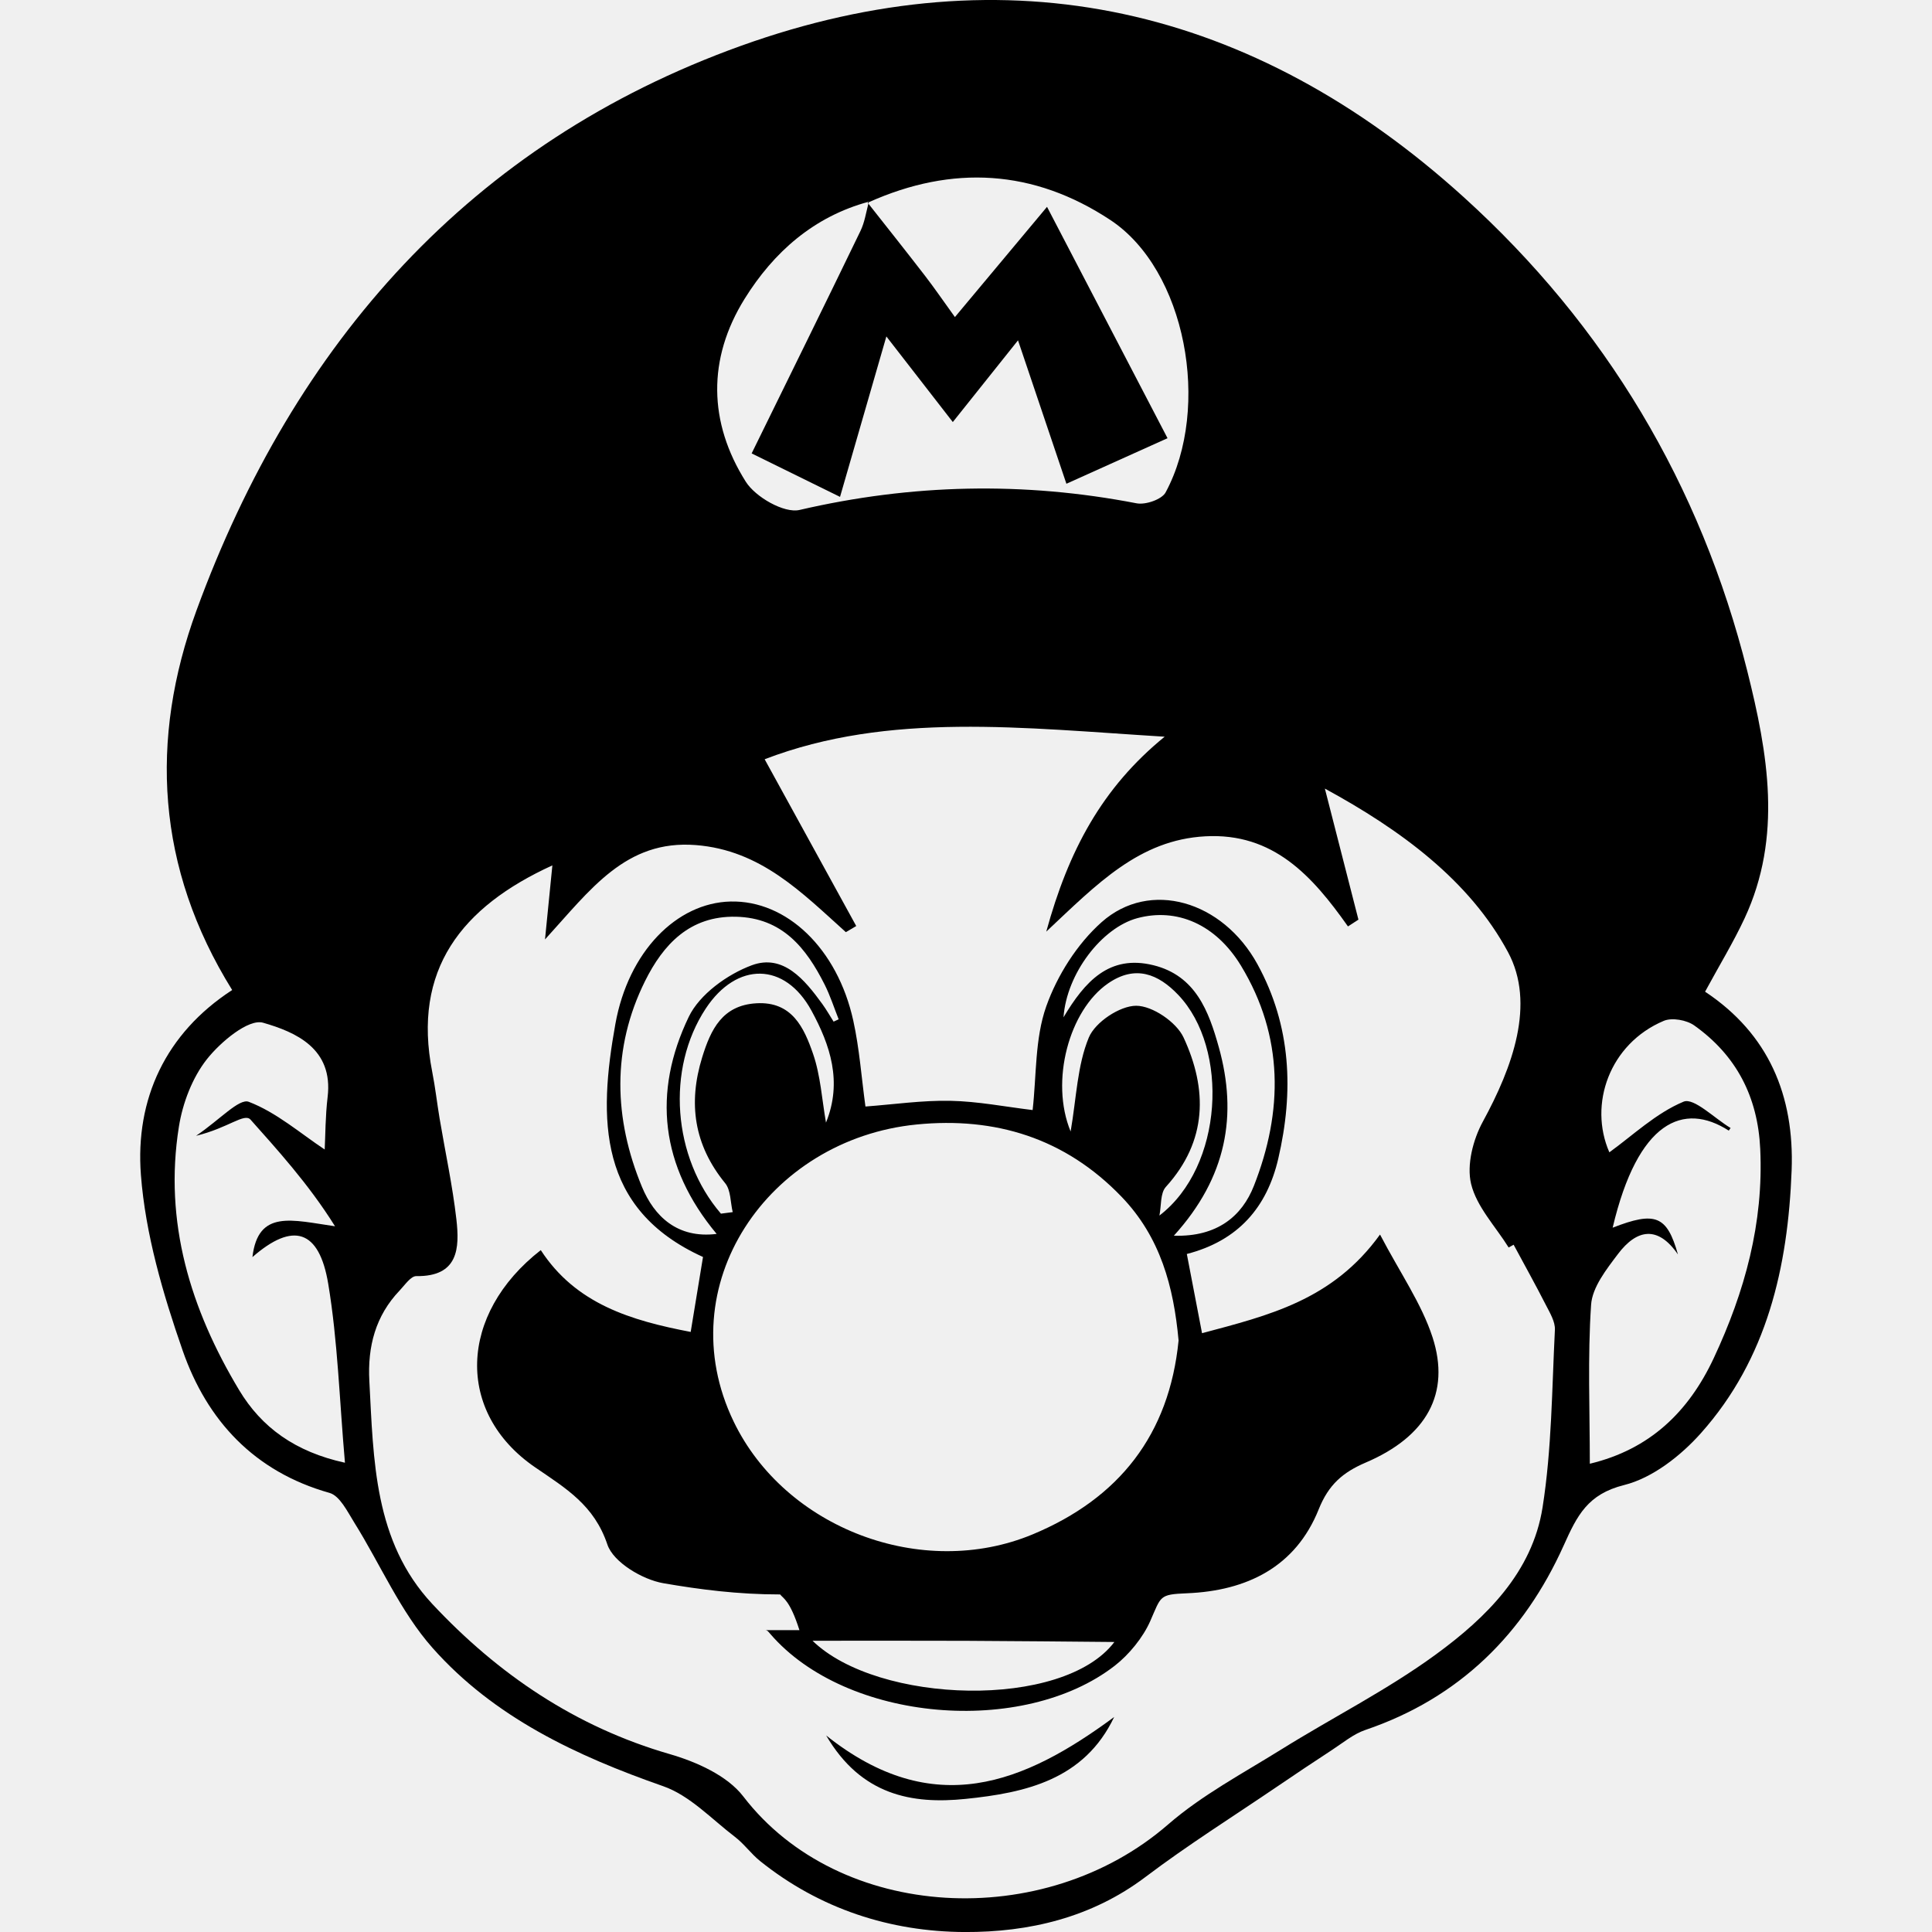
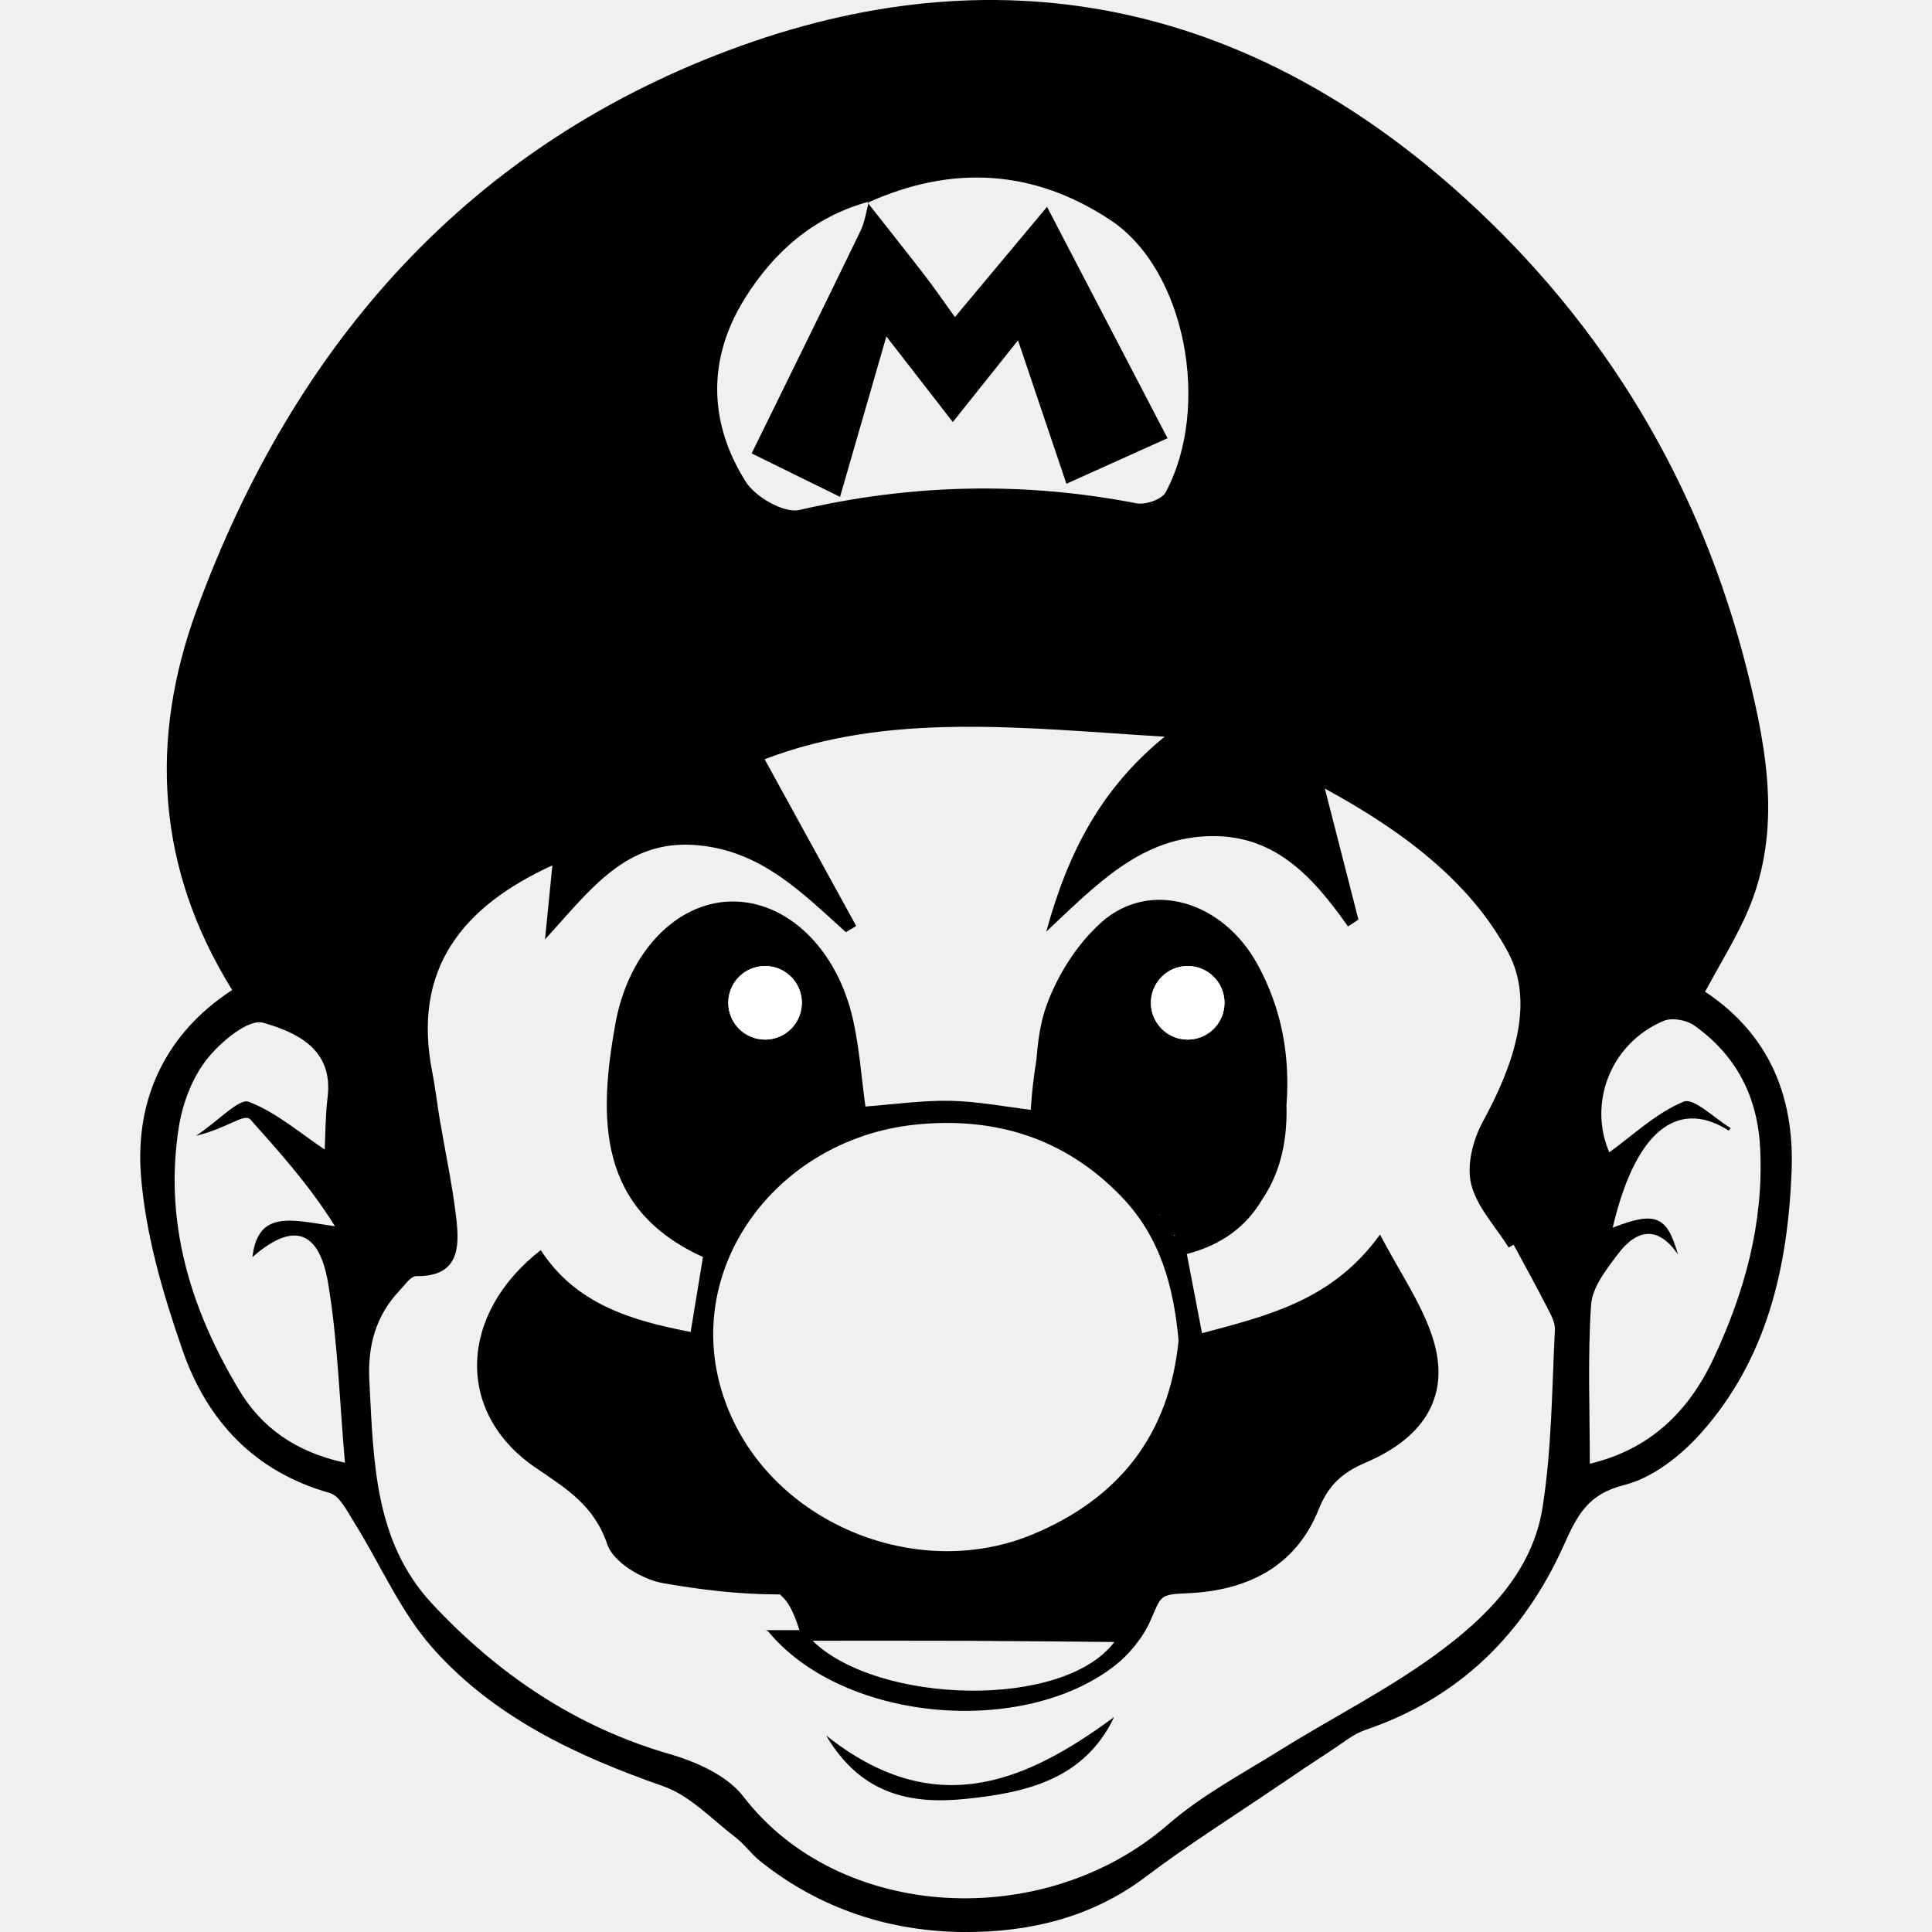
<svg xmlns="http://www.w3.org/2000/svg" version="1.1" id="Layer_1" x="0px" y="0px" width="64px" height="64px" viewBox="0 0 64 64" style="enable-background:new 0 0 64 64;" xml:space="preserve">
  <g>
-     <path d="M56.483,32.851c0.485-0.895,0.94-1.64,1.307-2.427c1.265-2.711,0.773-5.472,0.091-8.195   c-1.545-6.172-4.699-11.446-9.395-15.7C41.52,0.219,33.386-1.661,24.543,1.519c-8.957,3.22-14.792,9.84-18.033,18.7   c-1.565,4.278-1.334,8.531,1.181,12.577c-2.207,1.434-3.216,3.616-3.023,6.126c0.151,1.965,0.729,3.937,1.382,5.814   c0.807,2.32,2.373,4.016,4.865,4.718c0.342,0.096,0.594,0.62,0.823,0.987c0.865,1.385,1.525,2.946,2.591,4.149   c2.036,2.297,4.762,3.574,7.642,4.581c0.88,0.308,1.601,1.087,2.374,1.677c0.306,0.233,0.537,0.564,0.838,0.805   c1.977,1.584,4.309,2.337,6.773,2.348c2.12,0.009,4.201-0.472,5.991-1.825c1.402-1.06,2.896-1.998,4.351-2.987   c0.605-0.411,1.212-0.819,1.825-1.218c0.362-0.236,0.71-0.53,1.109-0.665c3.111-1.057,5.252-3.182,6.569-6.114   c0.443-0.986,0.789-1.695,2-1.998c0.942-0.235,1.879-0.971,2.549-1.724c2.189-2.458,2.878-5.498,3-8.699   C59.443,36.29,58.588,34.249,56.483,32.851z M24.705,15.957c-1.238-1.961-1.274-4.07-0.04-6.056c0.96-1.545,2.291-2.727,4.117-3.22   l-0.039,0.032c0.008,0.011,0.017,0.021,0.025,0.032c0.004-0.015,0.007-0.031,0.011-0.046c2.77-1.24,5.458-1.092,8.002,0.588   c2.499,1.649,3.349,6.199,1.832,9.024c-0.126,0.234-0.665,0.419-0.961,0.362c-3.743-0.724-7.445-0.643-11.167,0.22   C25.974,17.01,25.025,16.465,24.705,15.957z M7.922,46.049c-1.611-2.681-2.5-5.568-1.996-8.725c0.125-0.785,0.445-1.626,0.93-2.239   c0.453-0.573,1.378-1.344,1.859-1.206c1.078,0.31,2.331,0.853,2.138,2.46c-0.076,0.634-0.073,1.278-0.097,1.74   c-0.811-0.539-1.598-1.229-2.515-1.58c-0.319-0.122-0.959,0.594-1.746,1.126c1.076-0.262,1.598-0.768,1.806-0.534   c0.833,0.939,1.916,2.117,2.797,3.531c-1.421-0.203-2.549-0.567-2.736,1.021c1.342-1.174,2.211-0.917,2.511,0.885   c0.316,1.896,0.37,3.835,0.554,5.927C9.78,48.095,8.665,47.286,7.922,46.049z M51.099,49.937c-0.34,2.153-1.872,3.655-3.54,4.873   c-1.608,1.175-3.41,2.081-5.107,3.138c-1.277,0.796-2.634,1.514-3.76,2.492c-4.103,3.563-10.889,3.212-14.07-0.931   c-0.531-0.691-1.552-1.146-2.436-1.402c-3.12-0.902-5.69-2.647-7.865-4.973c-1.936-2.072-1.946-4.765-2.086-7.388   c-0.061-1.139,0.202-2.157,1.005-2.998c0.17-0.178,0.368-0.477,0.55-0.475c1.394,0.019,1.438-0.921,1.328-1.884   c-0.128-1.12-0.369-2.227-0.556-3.34c-0.086-0.513-0.143-1.032-0.244-1.542c-0.665-3.382,0.964-5.462,3.98-6.84   c-0.072,0.721-0.141,1.421-0.244,2.453c1.506-1.648,2.671-3.308,4.995-3.126c2.157,0.169,3.515,1.577,4.971,2.885   c0.115-0.068,0.229-0.135,0.344-0.203c-1.005-1.83-2.01-3.659-3.034-5.525c4.123-1.581,8.555-1.034,13.251-0.747   c-2.079,1.695-3.185,3.772-3.922,6.457c1.69-1.588,3.084-3.039,5.268-3.157c2.255-0.123,3.547,1.314,4.726,2.985   c0.116-0.075,0.231-0.15,0.347-0.225c-0.355-1.387-0.711-2.774-1.112-4.341c2.514,1.369,4.79,3.04,6.067,5.418   c0.919,1.711,0.15,3.812-0.834,5.615c-0.325,0.596-0.54,1.435-0.389,2.062c0.183,0.758,0.81,1.41,1.244,2.107   c0.055-0.031,0.11-0.061,0.165-0.092c0.359,0.667,0.728,1.33,1.072,2.004c0.132,0.258,0.309,0.549,0.295,0.816   C51.409,46.018,51.405,48.002,51.099,49.937z M52.665,48.488c0-1.77-0.075-3.524,0.042-5.266c0.039-0.581,0.509-1.176,0.891-1.682   c0.626-0.829,1.324-0.948,1.986,0.015c-0.364-1.292-0.753-1.435-2.163-0.886c0.837-3.543,2.35-4.176,3.847-3.216   c0.06-0.087,0,0,0.06-0.087c-0.529-0.315-1.217-1.013-1.557-0.872c-0.916,0.381-1.684,1.119-2.459,1.678   c-0.696-1.589,0.004-3.596,1.802-4.355c0.273-0.115,0.756-0.028,1.01,0.152c1.395,0.992,2.105,2.361,2.186,4.092   c0.115,2.457-0.511,4.729-1.539,6.927C55.933,46.779,54.644,48.015,52.665,48.488z" />
-     <path d="M45.715,40.896c-1.573,2.179-3.688,2.677-5.896,3.268c-0.189-0.983-0.342-1.782-0.504-2.624   c1.703-0.44,2.653-1.545,3.028-3.153c0.518-2.224,0.433-4.402-0.689-6.447c-1.152-2.099-3.562-2.814-5.162-1.392   c-0.81,0.72-1.47,1.764-1.834,2.79c-0.379,1.071-0.321,2.297-0.451,3.434c-0.907-0.109-1.812-0.288-2.721-0.306   c-0.941-0.019-1.884,0.12-2.817,0.189c-0.132-0.963-0.199-1.919-0.403-2.845c-0.525-2.391-2.208-3.99-4.066-3.946   c-1.788,0.043-3.383,1.66-3.814,4.052c-0.567,3.142-0.593,6.138,2.902,7.723c-0.139,0.847-0.265,1.613-0.408,2.483   c-1.973-0.378-3.805-0.923-4.966-2.71c-2.72,2.118-2.838,5.379-0.187,7.195c1.032,0.706,1.955,1.254,2.394,2.559   c0.198,0.586,1.159,1.16,1.853,1.28c1.203,0.208,2.468,0.372,3.869,0.372C25.939,52.947,26.164,53,26.482,54   c-0.454,0-0.769,0-1.147,0c0.087,0,0.107,0.039,0.184,0.128c2.523,2.926,8.378,3.405,11.409,1.051   c0.473-0.367,0.935-0.936,1.172-1.471c0.37-0.838,0.288-0.891,1.222-0.929c1.98-0.081,3.597-0.87,4.362-2.781   c0.327-0.817,0.796-1.223,1.56-1.55c2.015-0.862,2.815-2.287,2.21-4.152C47.09,43.181,46.384,42.173,45.715,40.896z M37.676,30.415   c1.307-0.351,2.6,0.201,3.435,1.578c1.42,2.343,1.395,4.828,0.425,7.292c-0.39,0.99-1.205,1.695-2.65,1.649   c1.757-1.938,2.114-4.003,1.488-6.246c-0.331-1.186-0.766-2.367-2.163-2.713c-1.466-0.363-2.275,0.541-2.981,1.725   C35.332,32.251,36.497,30.733,37.676,30.415z M36.705,32.577c0.905-0.625,1.665-0.314,2.327,0.381   c1.692,1.777,1.495,5.687-0.625,7.309c0.066-0.322,0.024-0.741,0.214-0.95c1.382-1.523,1.38-3.238,0.586-4.949   c-0.237-0.51-1.032-1.051-1.57-1.051c-0.543,0.001-1.357,0.544-1.568,1.051c-0.384,0.925-0.41,1.999-0.603,3.114   C34.777,35.814,35.417,33.466,36.705,32.577z M21.267,39.319c-0.936-2.258-1.009-4.586,0.101-6.82   c0.599-1.205,1.477-2.167,3.015-2.131c1.532,0.036,2.322,1.032,2.935,2.249c0.185,0.368,0.311,0.765,0.464,1.149   c-0.056,0.026-0.112,0.051-0.168,0.077c-0.124-0.196-0.239-0.398-0.375-0.586c-0.582-0.802-1.293-1.668-2.336-1.281   c-0.81,0.301-1.728,0.962-2.087,1.708c-1.204,2.502-0.941,4.956,0.924,7.191C22.438,41.037,21.669,40.288,21.267,39.319z    M24.023,39.196c0.189,0.232,0.171,0.634,0.249,0.957c-0.13,0.017-0.26,0.034-0.39,0.051c-1.605-1.866-1.821-4.796-0.502-6.796   c1.025-1.553,2.619-1.548,3.502,0.073c0.617,1.133,1.031,2.352,0.48,3.707c-0.135-0.763-0.179-1.557-0.429-2.28   c-0.297-0.859-0.693-1.742-1.877-1.673c-1.128,0.066-1.509,0.865-1.794,1.785C22.789,36.548,22.99,37.931,24.023,39.196z    M26.916,54.352c1.647,0,3.368-0.005,5.089,0.002c1.677,0.007,3.354,0.026,4.91,0.039C35.216,56.641,29.079,56.457,26.916,54.352z    M34.21,50.827c-3.671,1.529-8.207-0.206-9.908-3.739c-2.164-4.494,1.134-9.35,6.064-9.838c2.602-0.257,4.915,0.448,6.786,2.393   c1.289,1.34,1.727,2.981,1.89,4.763C38.732,47.524,37.075,49.633,34.21,50.827z" />
+     <path style="fill:none;" d="M38.426,40.247c-0.005-0.005-0.01-0.011-0.015-0.017c-0.002,0.012-0.003,0.025-0.005,0.036   C38.414,40.261,38.419,40.253,38.426,40.247z" />
+     <path style="fill:none;" d="M26.916,54.352c2.163,2.106,8.299,2.289,9.999,0.04c-1.557-0.013-3.234-0.032-4.91-0.039   C30.284,54.346,28.563,54.352,26.916,54.352z" />
+     <path style="fill:none;" d="M38.924,40.934c-0.005-0.009-0.009-0.018-0.014-0.027c-0.008,0.009-0.014,0.019-0.023,0.028   C38.9,40.935,38.911,40.933,38.924,40.934z" />
+     <path style="fill:none;" d="M26.485,16.892c3.722-0.863,7.424-0.944,11.167-0.22c0.296,0.057,0.835-0.128,0.961-0.362   c1.517-2.825,0.667-7.375-1.832-9.024c-2.544-1.679-5.232-1.828-8.002-0.588c-0.004,0.015-0.007,0.031-0.011,0.046   c0.626,0.796,1.256,1.588,1.875,2.389c0.317,0.411,0.61,0.839,0.992,1.369c1.011-1.21,1.977-2.366,3.051-3.651   c1.347,2.586,2.637,5.063,3.992,7.664c-1.121,0.505-2.166,0.976-3.35,1.509c-0.537-1.591-1.031-3.057-1.603-4.751   c-0.766,0.96-1.421,1.78-2.16,2.707c-0.743-0.958-1.405-1.81-2.201-2.836c-0.523,1.812-1.014,3.51-1.535,5.315   c-1.039-0.511-1.949-0.959-2.928-1.44c1.24-2.528,2.433-4.944,3.607-7.369c0.135-0.279,0.183-0.6,0.262-0.906   c-0.008-0.011-0.017-0.021-0.025-0.032l0.039-0.032c-1.826,0.493-3.157,1.675-4.117,3.22c-1.233,1.986-1.198,4.095,0.04,6.056   C25.025,16.465,25.974,17.01,26.485,16.892z" />
+     <path style="fill:none;" d="M8.362,41.644c0.187-1.588,1.315-1.223,2.736-1.021c-0.881-1.414-1.964-2.592-2.797-3.531   c-0.208-0.234-0.729,0.272-1.806,0.534c0.788-0.532,1.427-1.248,1.746-1.126c0.917,0.351,1.704,1.041,2.515,1.58   c0.024-0.463,0.021-1.106,0.097-1.74c0.193-1.608-1.06-2.15-2.138-2.46c-0.481-0.138-1.406,0.633-1.859,1.206   c-0.485,0.614-0.805,1.455-0.93,2.239c-0.504,3.157,0.385,6.043,1.996,8.725c0.743,1.237,1.857,2.046,3.505,2.406   c-0.184-2.092-0.238-4.031-0.554-5.927C10.573,40.728,9.704,40.47,8.362,41.644z" />
+     <path style="fill:none;" d="M58.309,38.061c-0.081-1.731-0.791-3.1-2.186-4.092c-0.253-0.18-0.736-0.267-1.01-0.152   c-1.798,0.759-2.498,2.766-1.802,4.355c0.775-0.559,1.543-1.297,2.459-1.678c0.34-0.141,1.028,0.557,1.557,0.872   c-0.06,0.087,0,0-0.06,0.087c-1.497-0.959-3.01-0.326-3.846,3.216c1.41-0.549,1.799-0.407,2.163,0.886   c-0.663-0.963-1.36-0.844-1.986-0.015c-0.382,0.506-0.852,1.101-0.891,1.682c-0.117,1.742-0.042,3.496-0.042,5.266   c1.979-0.473,3.268-1.709,4.106-3.5C57.798,42.79,58.424,40.518,58.309,38.061z" />
+     <path style="fill:none;" d="M50.142,41.233c-0.055,0.031-0.11,0.061-0.165,0.092c-0.435-0.698-1.061-1.349-1.244-2.107   c-0.152-0.627,0.063-1.466,0.389-2.062c0.984-1.802,1.753-3.904,0.834-5.615c-1.277-2.378-3.553-4.05-6.067-5.418   c0.401,1.567,0.757,2.954,1.112,4.341c-0.116,0.075-0.231,0.15-0.347,0.225c-1.179-1.671-2.472-3.107-4.726-2.985   c-2.184,0.119-3.578,1.569-5.268,3.157c0.737-2.686,1.843-4.762,3.922-6.457c-4.695-0.287-9.128-0.834-13.251,0.747   c1.025,1.866,2.029,3.695,3.034,5.525c-0.115,0.068-0.229,0.135-0.344,0.203c-1.456-1.308-2.814-2.716-4.971-2.885   c-2.325-0.182-3.489,1.478-4.995,3.126c0.103-1.032,0.172-1.732,0.244-2.453c-3.016,1.378-4.645,3.458-3.98,6.84   c0.1,0.51,0.157,1.029,0.244,1.542c0.187,1.113,0.428,2.22,0.556,3.34c0.11,0.964,0.066,1.903-1.328,1.884   c-0.182-0.002-0.379,0.296-0.55,0.475c-0.803,0.84-1.066,1.859-1.005,2.998c0.141,2.623,0.15,5.316,2.086,7.388   c2.175,2.327,4.745,4.071,7.865,4.973c0.884,0.256,1.905,0.71,2.436,1.402c3.181,4.143,9.967,4.494,14.07,0.931   c1.126-0.978,2.483-1.697,3.76-2.492c1.696-1.057,3.499-1.963,5.107-3.138c1.667-1.218,3.199-2.72,3.54-4.873   c0.306-1.935,0.31-3.919,0.41-5.884c0.014-0.267-0.163-0.558-0.295-0.816C50.869,42.563,50.501,41.9,50.142,41.233z M31.987,59.591   c-1.778,0.182-3.46-0.121-4.619-2.101c3.559,2.833,6.563,1.587,9.54-0.611C35.917,58.959,33.97,59.388,31.987,59.591z    M45.242,48.448c-0.764,0.327-1.234,0.733-1.56,1.55c-0.764,1.911-2.381,2.701-4.362,2.781c-0.934,0.038-0.852,0.091-1.222,0.929   c-0.236,0.535-0.699,1.104-1.172,1.471c-3.031,2.354-8.885,1.875-11.409-1.051C25.441,54.039,25.421,54,25.335,54   c0.378,0,0.693,0,1.147,0c-0.318-1-0.542-1.053-0.639-1.183c-1.401,0-2.666-0.164-3.869-0.372c-0.694-0.12-1.655-0.693-1.853-1.28   c-0.44-1.304-1.363-1.852-2.394-2.559c-2.651-1.815-2.533-5.077,0.187-7.195c1.161,1.788,2.993,2.332,4.966,2.71   c0.143-0.87,0.268-1.636,0.408-2.483c-3.495-1.585-3.469-4.581-2.902-7.723c0.432-2.392,2.027-4.009,3.814-4.052   c1.858-0.044,3.541,1.555,4.066,3.946c0.203,0.926,0.271,1.882,0.403,2.845c0.933-0.069,1.877-0.207,2.817-0.189   c0.888,0.018,1.773,0.189,2.658,0.298c0.042-0.604,0.106-1.152,0.189-1.652c0.049-0.61,0.126-1.213,0.325-1.774   c0.364-1.026,1.024-2.07,1.834-2.79c1.6-1.422,4.009-0.708,5.162,1.392c0.824,1.5,1.085,3.073,0.963,4.683   c0.039,1.37-0.304,2.376-0.798,3.099c-0.516,0.886-1.327,1.515-2.503,1.818c0.162,0.843,0.315,1.641,0.504,2.624   c2.209-0.591,4.323-1.09,5.896-3.268c0.669,1.277,1.375,2.285,1.737,3.4C48.058,46.161,47.257,47.586,45.242,48.448z" />
+     <path style="fill:none;" d="M30.366,37.25c-4.931,0.487-8.228,5.344-6.064,9.838c1.701,3.533,6.238,5.269,9.908,3.739   c2.866-1.194,4.522-3.303,4.831-6.422c-0.163-1.782-0.601-3.423-1.89-4.763C35.28,37.698,32.967,36.993,30.366,37.25z" />
+     <path d="M56.483,32.851c0.485-0.895,0.94-1.64,1.307-2.427c1.265-2.711,0.773-5.472,0.091-8.195   c-1.545-6.172-4.699-11.446-9.395-15.7C41.52,0.219,33.386-1.661,24.543,1.519c-8.956,3.22-14.792,9.84-18.033,18.7   c-1.565,4.278-1.334,8.531,1.181,12.577c-2.207,1.433-3.216,3.616-3.023,6.126c0.151,1.965,0.729,3.937,1.382,5.814   c0.807,2.32,2.373,4.016,4.865,4.718c0.342,0.096,0.594,0.62,0.823,0.987c0.865,1.385,1.525,2.946,2.591,4.149   c2.036,2.297,4.762,3.574,7.642,4.581c0.88,0.308,1.601,1.087,2.374,1.677c0.306,0.233,0.537,0.564,0.838,0.805   c1.977,1.584,4.309,2.337,6.773,2.348c2.12,0.009,4.201-0.472,5.991-1.825c1.402-1.06,2.896-1.998,4.351-2.987   c0.605-0.411,1.212-0.819,1.825-1.218c0.362-0.236,0.71-0.53,1.109-0.665c3.111-1.057,5.252-3.182,6.569-6.114   c0.443-0.987,0.789-1.695,2-1.998c0.942-0.235,1.879-0.971,2.549-1.724c2.189-2.458,2.878-5.498,3-8.698   C59.443,36.29,58.588,34.249,56.483,32.851z M7.922,46.049c-1.611-2.681-2.5-5.568-1.996-8.725c0.125-0.784,0.445-1.626,0.93-2.239   c0.453-0.573,1.378-1.344,1.859-1.206c1.078,0.31,2.331,0.853,2.138,2.46c-0.076,0.634-0.073,1.278-0.097,1.74   c-0.811-0.539-1.598-1.229-2.515-1.58c-0.319-0.122-0.959,0.594-1.746,1.126c1.076-0.262,1.598-0.768,1.806-0.534   c0.833,0.939,1.916,2.117,2.797,3.531c-1.421-0.203-2.549-0.567-2.736,1.021c1.342-1.174,2.211-0.917,2.511,0.885   c0.316,1.896,0.37,3.835,0.554,5.927C9.78,48.095,8.665,47.286,7.922,46.049z M24.664,9.901c0.96-1.545,2.291-2.727,4.117-3.22   l-0.039,0.032c0.008,0.011,0.017,0.021,0.025,0.032c0.004-0.015,0.007-0.031,0.011-0.046c2.77-1.24,5.458-1.092,8.002,0.588   c2.499,1.649,3.349,6.199,1.832,9.024c-0.126,0.234-0.665,0.419-0.961,0.362c-3.743-0.724-7.445-0.643-11.167,0.22   c-0.511,0.118-1.46-0.427-1.78-0.935C23.467,13.997,23.431,11.887,24.664,9.901z M51.099,49.937   c-0.341,2.153-1.872,3.655-3.54,4.873c-1.608,1.175-3.41,2.081-5.107,3.138c-1.277,0.796-2.634,1.514-3.76,2.492   c-4.103,3.563-10.889,3.212-14.07-0.931c-0.531-0.691-1.552-1.146-2.436-1.402c-3.12-0.902-5.69-2.647-7.865-4.973   c-1.936-2.072-1.946-4.765-2.086-7.388c-0.061-1.139,0.202-2.158,1.005-2.998c0.17-0.178,0.368-0.477,0.55-0.475   c1.394,0.019,1.438-0.921,1.328-1.884c-0.128-1.12-0.369-2.227-0.556-3.34c-0.086-0.513-0.143-1.032-0.244-1.542   c-0.665-3.382,0.964-5.462,3.98-6.84c-0.072,0.721-0.141,1.421-0.244,2.453c1.506-1.648,2.671-3.308,4.995-3.126   c2.157,0.169,3.515,1.576,4.971,2.885c0.115-0.068,0.229-0.135,0.344-0.203c-1.005-1.83-2.01-3.659-3.034-5.525   c4.123-1.581,8.555-1.034,13.251-0.747c-2.079,1.695-3.185,3.772-3.922,6.457c1.69-1.588,3.084-3.039,5.268-3.157   c2.255-0.123,3.547,1.314,4.726,2.985c0.116-0.075,0.231-0.15,0.347-0.225c-0.355-1.387-0.711-2.774-1.112-4.341   c2.514,1.369,4.79,3.04,6.067,5.418c0.919,1.711,0.15,3.812-0.834,5.615c-0.325,0.596-0.54,1.435-0.389,2.062   c0.183,0.758,0.81,1.41,1.244,2.107c0.055-0.031,0.11-0.061,0.165-0.092c0.359,0.667,0.727,1.33,1.072,2.004   c0.132,0.258,0.309,0.549,0.295,0.816C51.409,46.018,51.405,48.002,51.099,49.937z M52.665,48.488c0-1.77-0.075-3.524,0.042-5.266   c0.039-0.581,0.509-1.176,0.891-1.682c0.626-0.829,1.324-0.948,1.986,0.015c-0.365-1.292-0.753-1.435-2.163-0.886   c0.837-3.543,2.35-4.176,3.846-3.216c0.06-0.087,0,0,0.06-0.087c-0.529-0.315-1.217-1.013-1.557-0.872   c-0.916,0.381-1.684,1.119-2.459,1.678c-0.696-1.589,0.004-3.596,1.802-4.355c0.273-0.115,0.756-0.028,1.01,0.152   c1.395,0.992,2.105,2.361,2.186,4.092c0.115,2.457-0.511,4.729-1.539,6.927C55.933,46.779,54.644,48.015,52.665,48.488z" />
+     <path d="M45.715,40.896c-1.573,2.179-3.688,2.677-5.896,3.268c-0.189-0.983-0.342-1.782-0.504-2.624   c1.177-0.304,1.987-0.932,2.503-1.818c0.494-0.723,0.837-1.729,0.798-3.099c0.122-1.61-0.139-3.182-0.963-4.683   c-1.152-2.099-3.562-2.814-5.162-1.392c-0.81,0.72-1.47,1.764-1.834,2.79c-0.199,0.56-0.276,1.163-0.325,1.774   c-0.083,0.5-0.147,1.047-0.189,1.652c-0.886-0.109-1.771-0.28-2.658-0.298c-0.941-0.018-1.884,0.12-2.817,0.189   c-0.132-0.963-0.199-1.919-0.403-2.845c-0.525-2.391-2.208-3.99-4.066-3.946c-1.788,0.043-3.383,1.66-3.814,4.052   c-0.567,3.142-0.593,6.138,2.902,7.723c-0.139,0.847-0.265,1.613-0.408,2.483c-1.973-0.378-3.805-0.923-4.966-2.71   c-2.72,2.118-2.838,5.379-0.187,7.195c1.032,0.706,1.955,1.254,2.394,2.559c0.198,0.586,1.159,1.16,1.853,1.28   c1.203,0.208,2.468,0.372,3.869,0.372C25.939,52.947,26.164,53,26.482,54c-0.454,0-0.769,0-1.147,0   c0.087,0,0.107,0.039,0.184,0.128c2.523,2.926,8.378,3.405,11.409,1.051c0.473-0.367,0.935-0.936,1.172-1.471   c0.37-0.838,0.288-0.891,1.222-0.929c1.98-0.081,3.598-0.87,4.362-2.781c0.327-0.817,0.796-1.223,1.56-1.55   c2.015-0.862,2.815-2.287,2.21-4.152C47.09,43.181,46.384,42.173,45.715,40.896z M39.344,32c0.673,0,1.219,0.546,1.219,1.219   s-0.546,1.219-1.219,1.219s-1.219-0.546-1.219-1.219S38.671,32,39.344,32z M38.924,40.934c-0.013,0-0.024,0.002-0.037,0.001   c0.008-0.009,0.014-0.019,0.023-0.028C38.915,40.916,38.919,40.924,38.924,40.934z M38.426,40.247   c-0.007,0.006-0.012,0.014-0.02,0.02c0.002-0.011,0.003-0.025,0.005-0.036C38.416,40.236,38.421,40.242,38.426,40.247z M25.344,32   c0.673,0,1.219,0.546,1.219,1.219s-0.546,1.219-1.219,1.219s-1.219-0.546-1.219-1.219S24.671,32,25.344,32z M26.916,54.352   c1.647,0,3.368-0.005,5.089,0.002c1.677,0.007,3.354,0.026,4.91,0.039C35.216,56.641,29.079,56.457,26.916,54.352z M34.21,50.827   c-3.671,1.529-8.207-0.206-9.908-3.739c-2.164-4.494,1.134-9.35,6.064-9.838c2.602-0.257,4.915,0.448,6.786,2.393   c1.289,1.34,1.727,2.981,1.89,4.763C38.732,47.524,37.075,49.633,34.21,50.827z" />
    <path d="M27.368,57.49c1.159,1.98,2.841,2.284,4.619,2.101c1.983-0.203,3.93-0.632,4.921-2.713   C33.931,59.077,30.927,60.323,27.368,57.49z" />
-     <path d="M24.899,15.02c0.979,0.482,1.889,0.93,2.928,1.44c0.521-1.805,1.012-3.503,1.535-5.315   c0.796,1.026,1.458,1.878,2.201,2.836c0.739-0.926,1.394-1.747,2.16-2.707c0.571,1.694,1.066,3.16,1.603,4.751   c1.184-0.533,2.229-1.004,3.35-1.509c-1.355-2.602-2.645-5.079-3.992-7.664c-1.074,1.286-2.04,2.441-3.051,3.651   c-0.383-0.53-0.676-0.959-0.992-1.369c-0.618-0.802-1.249-1.594-1.875-2.389c-0.078,0.306-0.127,0.627-0.262,0.906   C27.332,10.076,26.139,12.492,24.899,15.02z" />
+     <path d="M24.899,15.02c0.979,0.482,1.889,0.93,2.928,1.44c0.521-1.805,1.012-3.503,1.535-5.315   c0.796,1.026,1.458,1.878,2.201,2.836c0.739-0.926,1.394-1.747,2.16-2.707c0.571,1.694,1.066,3.159,1.603,4.751   c1.184-0.533,2.229-1.004,3.35-1.509c-1.355-2.602-2.645-5.079-3.992-7.664c-1.074,1.286-2.04,2.441-3.051,3.651   c-0.383-0.53-0.676-0.959-0.992-1.369c-0.618-0.802-1.249-1.594-1.875-2.389c-0.078,0.306-0.127,0.627-0.262,0.906   C27.332,10.076,26.139,12.492,24.899,15.02z" />
+     <circle style="fill:#FFFFFF;" cx="39.344" cy="33.219" r="1.219" />
+     <circle style="fill:#FFFFFF;" cx="25.344" cy="33.219" r="1.219" />
  </g>
</svg>
